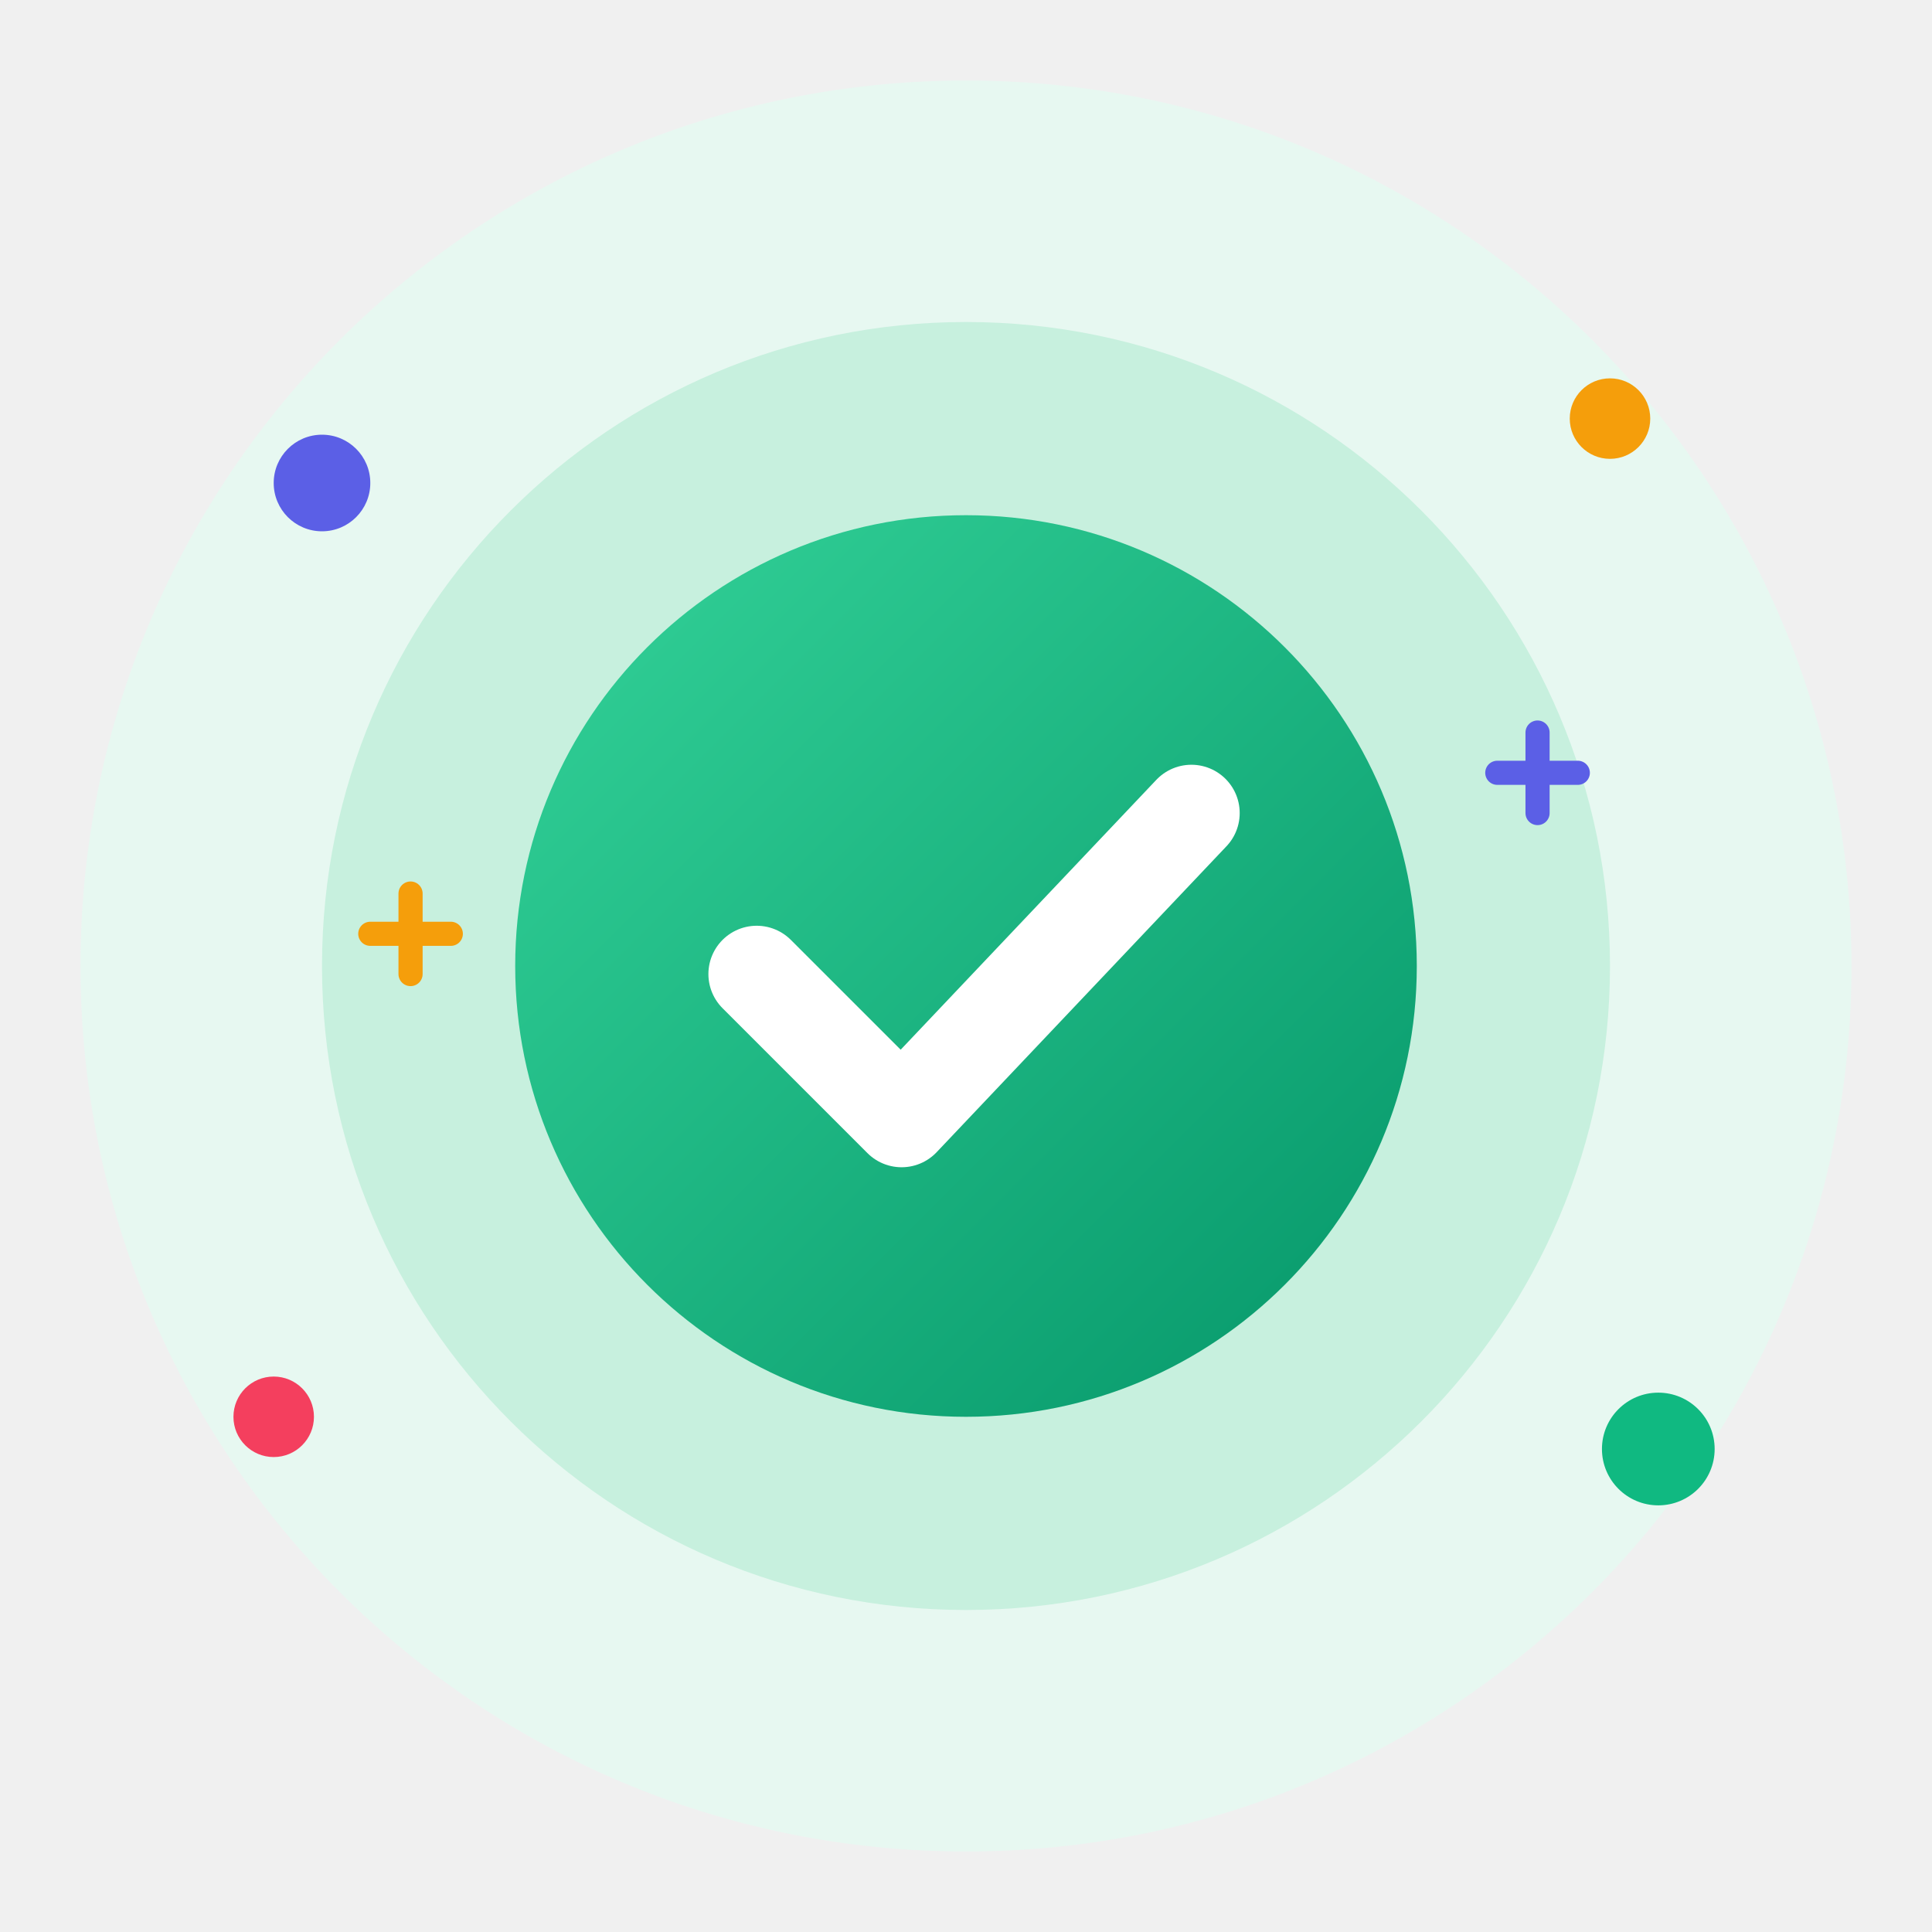
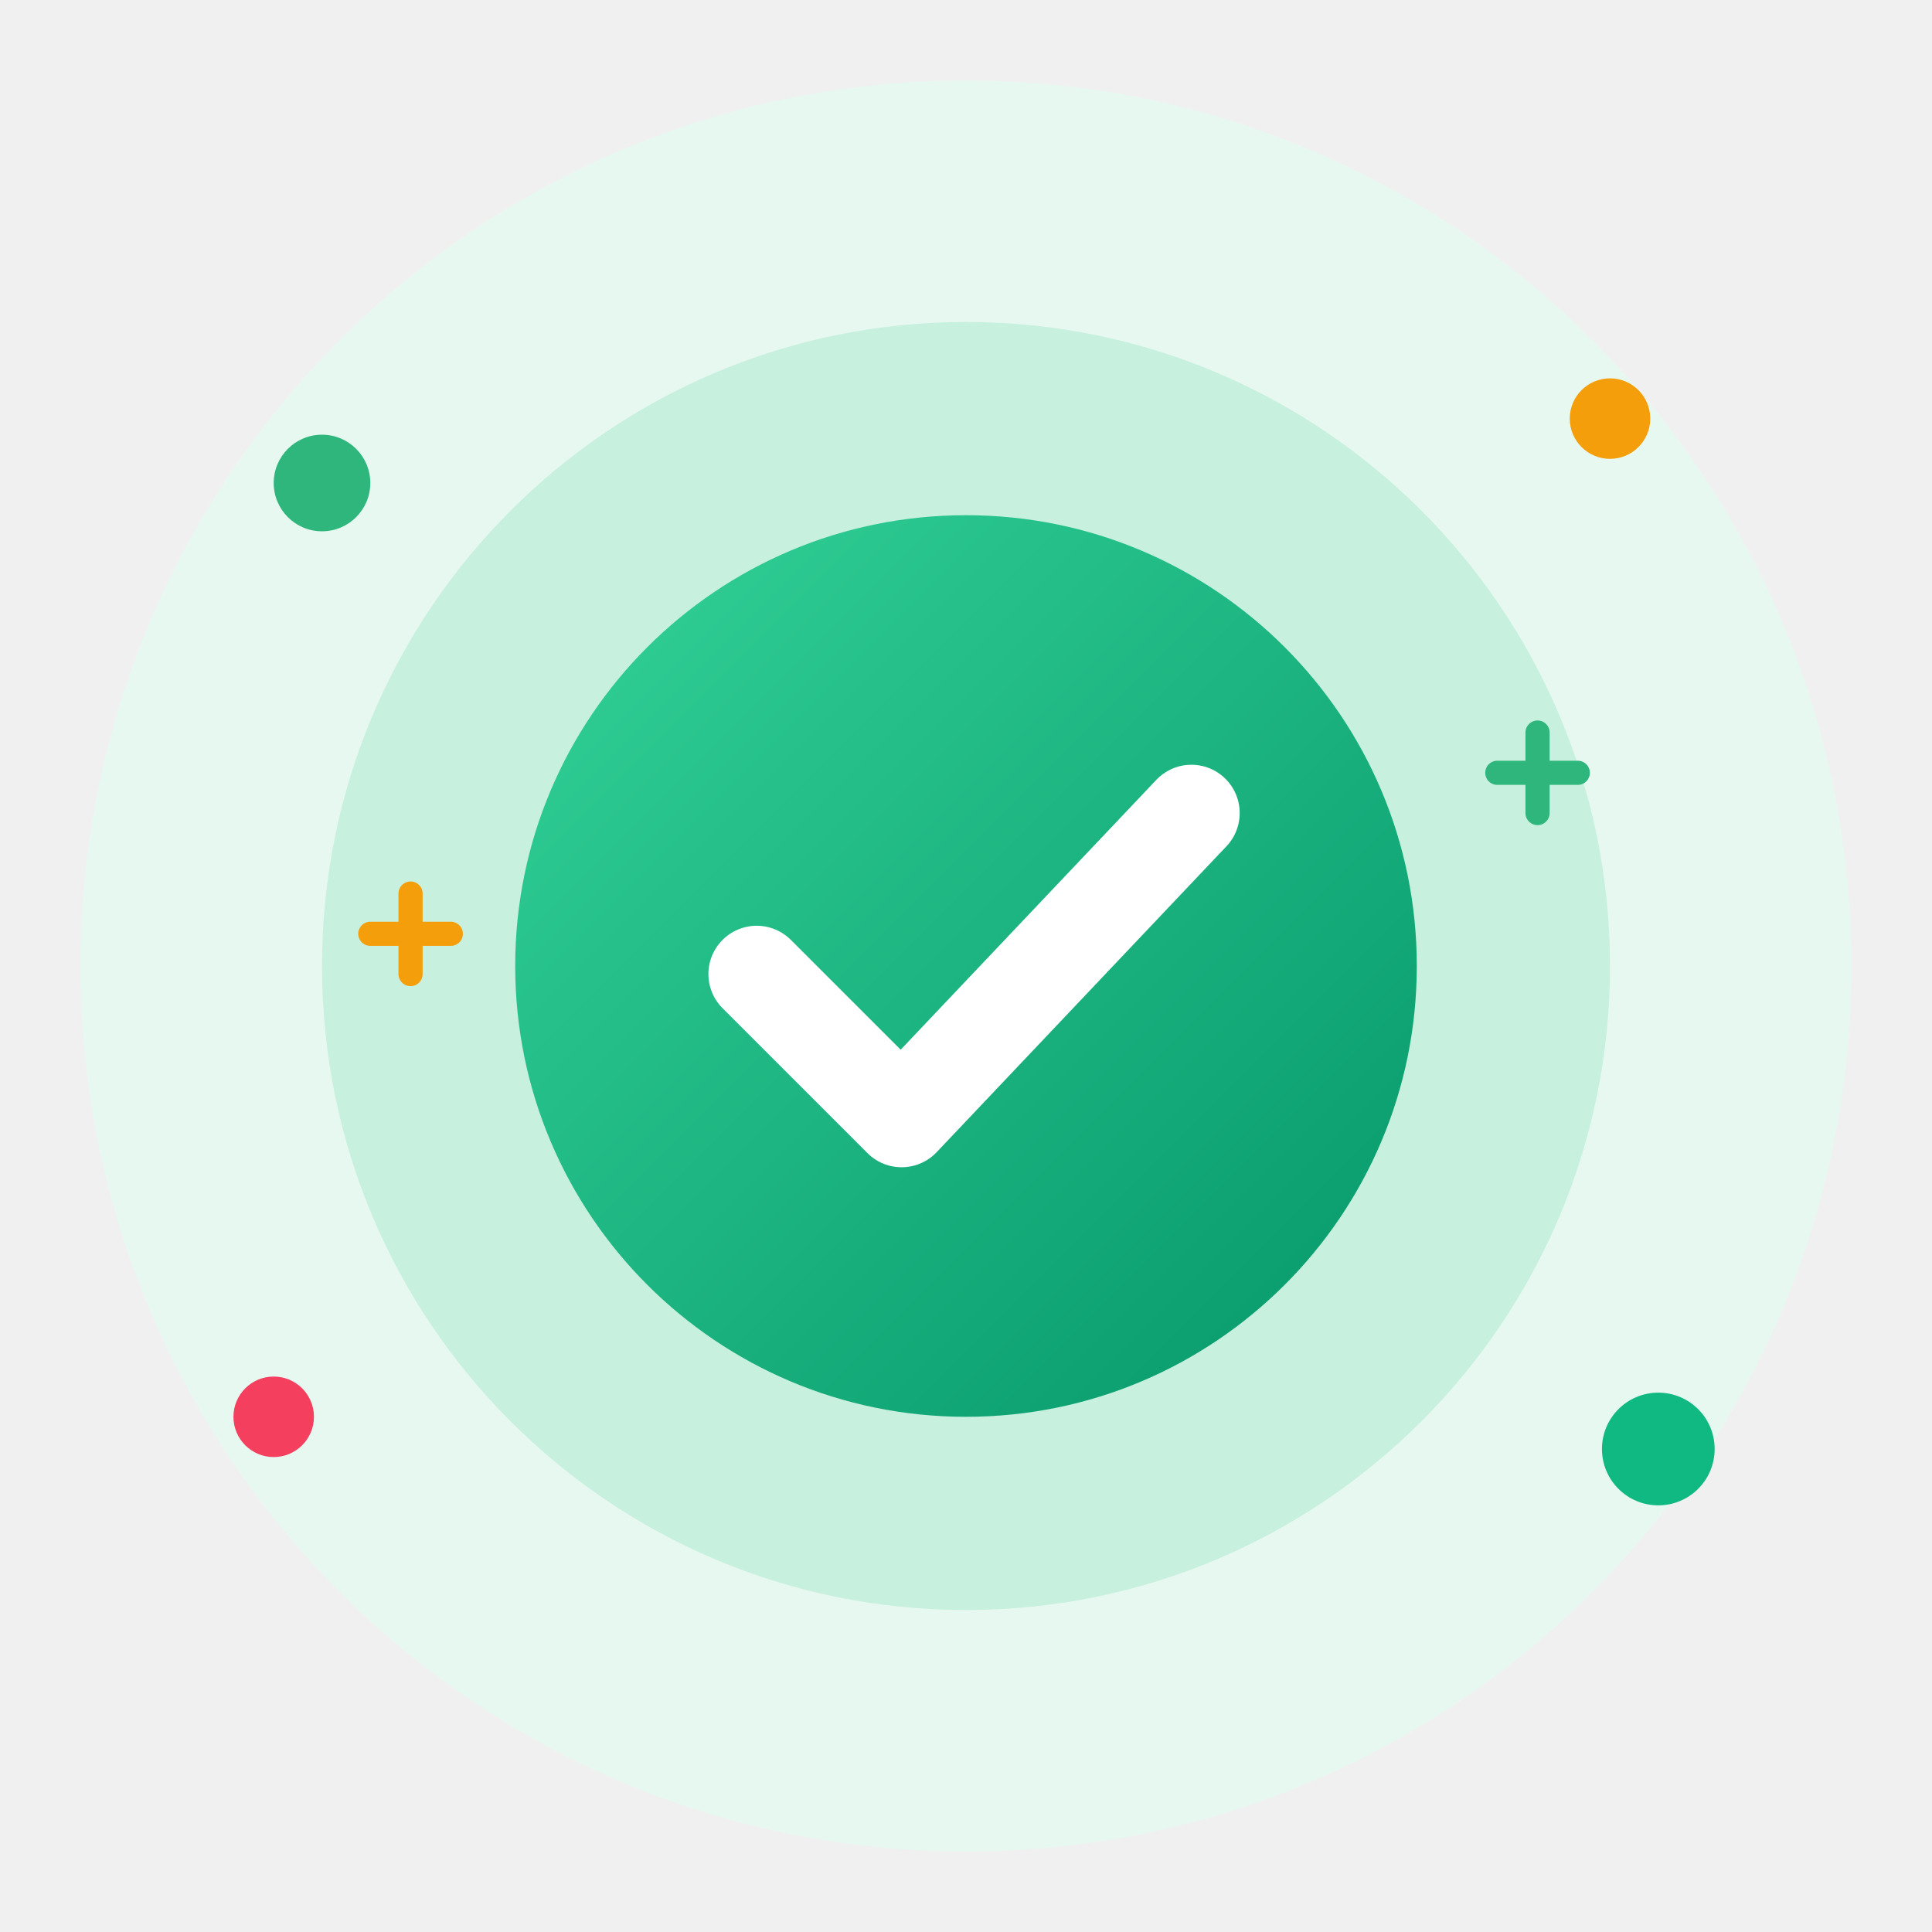
<svg xmlns="http://www.w3.org/2000/svg" viewBox="0 0 240 240">
  <defs>
    <linearGradient id="g" x1="0" y1="0" x2="1" y2="1">
      <stop offset="0" stop-color="#34D399" />
      <stop offset="1" stop-color="#059669" />
    </linearGradient>
  </defs>
  <circle cx="120" cy="120" r="110" fill="#E7F8F1" />
  <circle cx="120" cy="120" r="80" fill="#C7F0DE" />
  <circle cx="120" cy="120" r="56" fill="url(#g)" />
  <path d="M94 121l18 18 36-38" fill="none" stroke="#fff" stroke-width="12" stroke-linecap="round" stroke-linejoin="round" />
-   <circle cx="40" cy="60" r="6" fill="#5B5FE6" />
+   <circle cx="40" cy="60" r="6" fill="#2FB67C" />
  <circle cx="200" cy="52" r="5" fill="#F59E0B" />
  <circle cx="206" cy="180" r="7" fill="#10B981" />
  <circle cx="34" cy="176" r="5" fill="#F43F5E" />
-   <path d="M186 96l10 0M191 91l0 10" stroke="#5B5FE6" stroke-width="3" stroke-linecap="round" />
+   <path d="M186 96l10 0M191 91l0 10" stroke="#2FB67C" stroke-width="3" stroke-linecap="round" />
  <path d="M46 116l10 0M51 111l0 10" stroke="#F59E0B" stroke-width="3" stroke-linecap="round" />
</svg>
